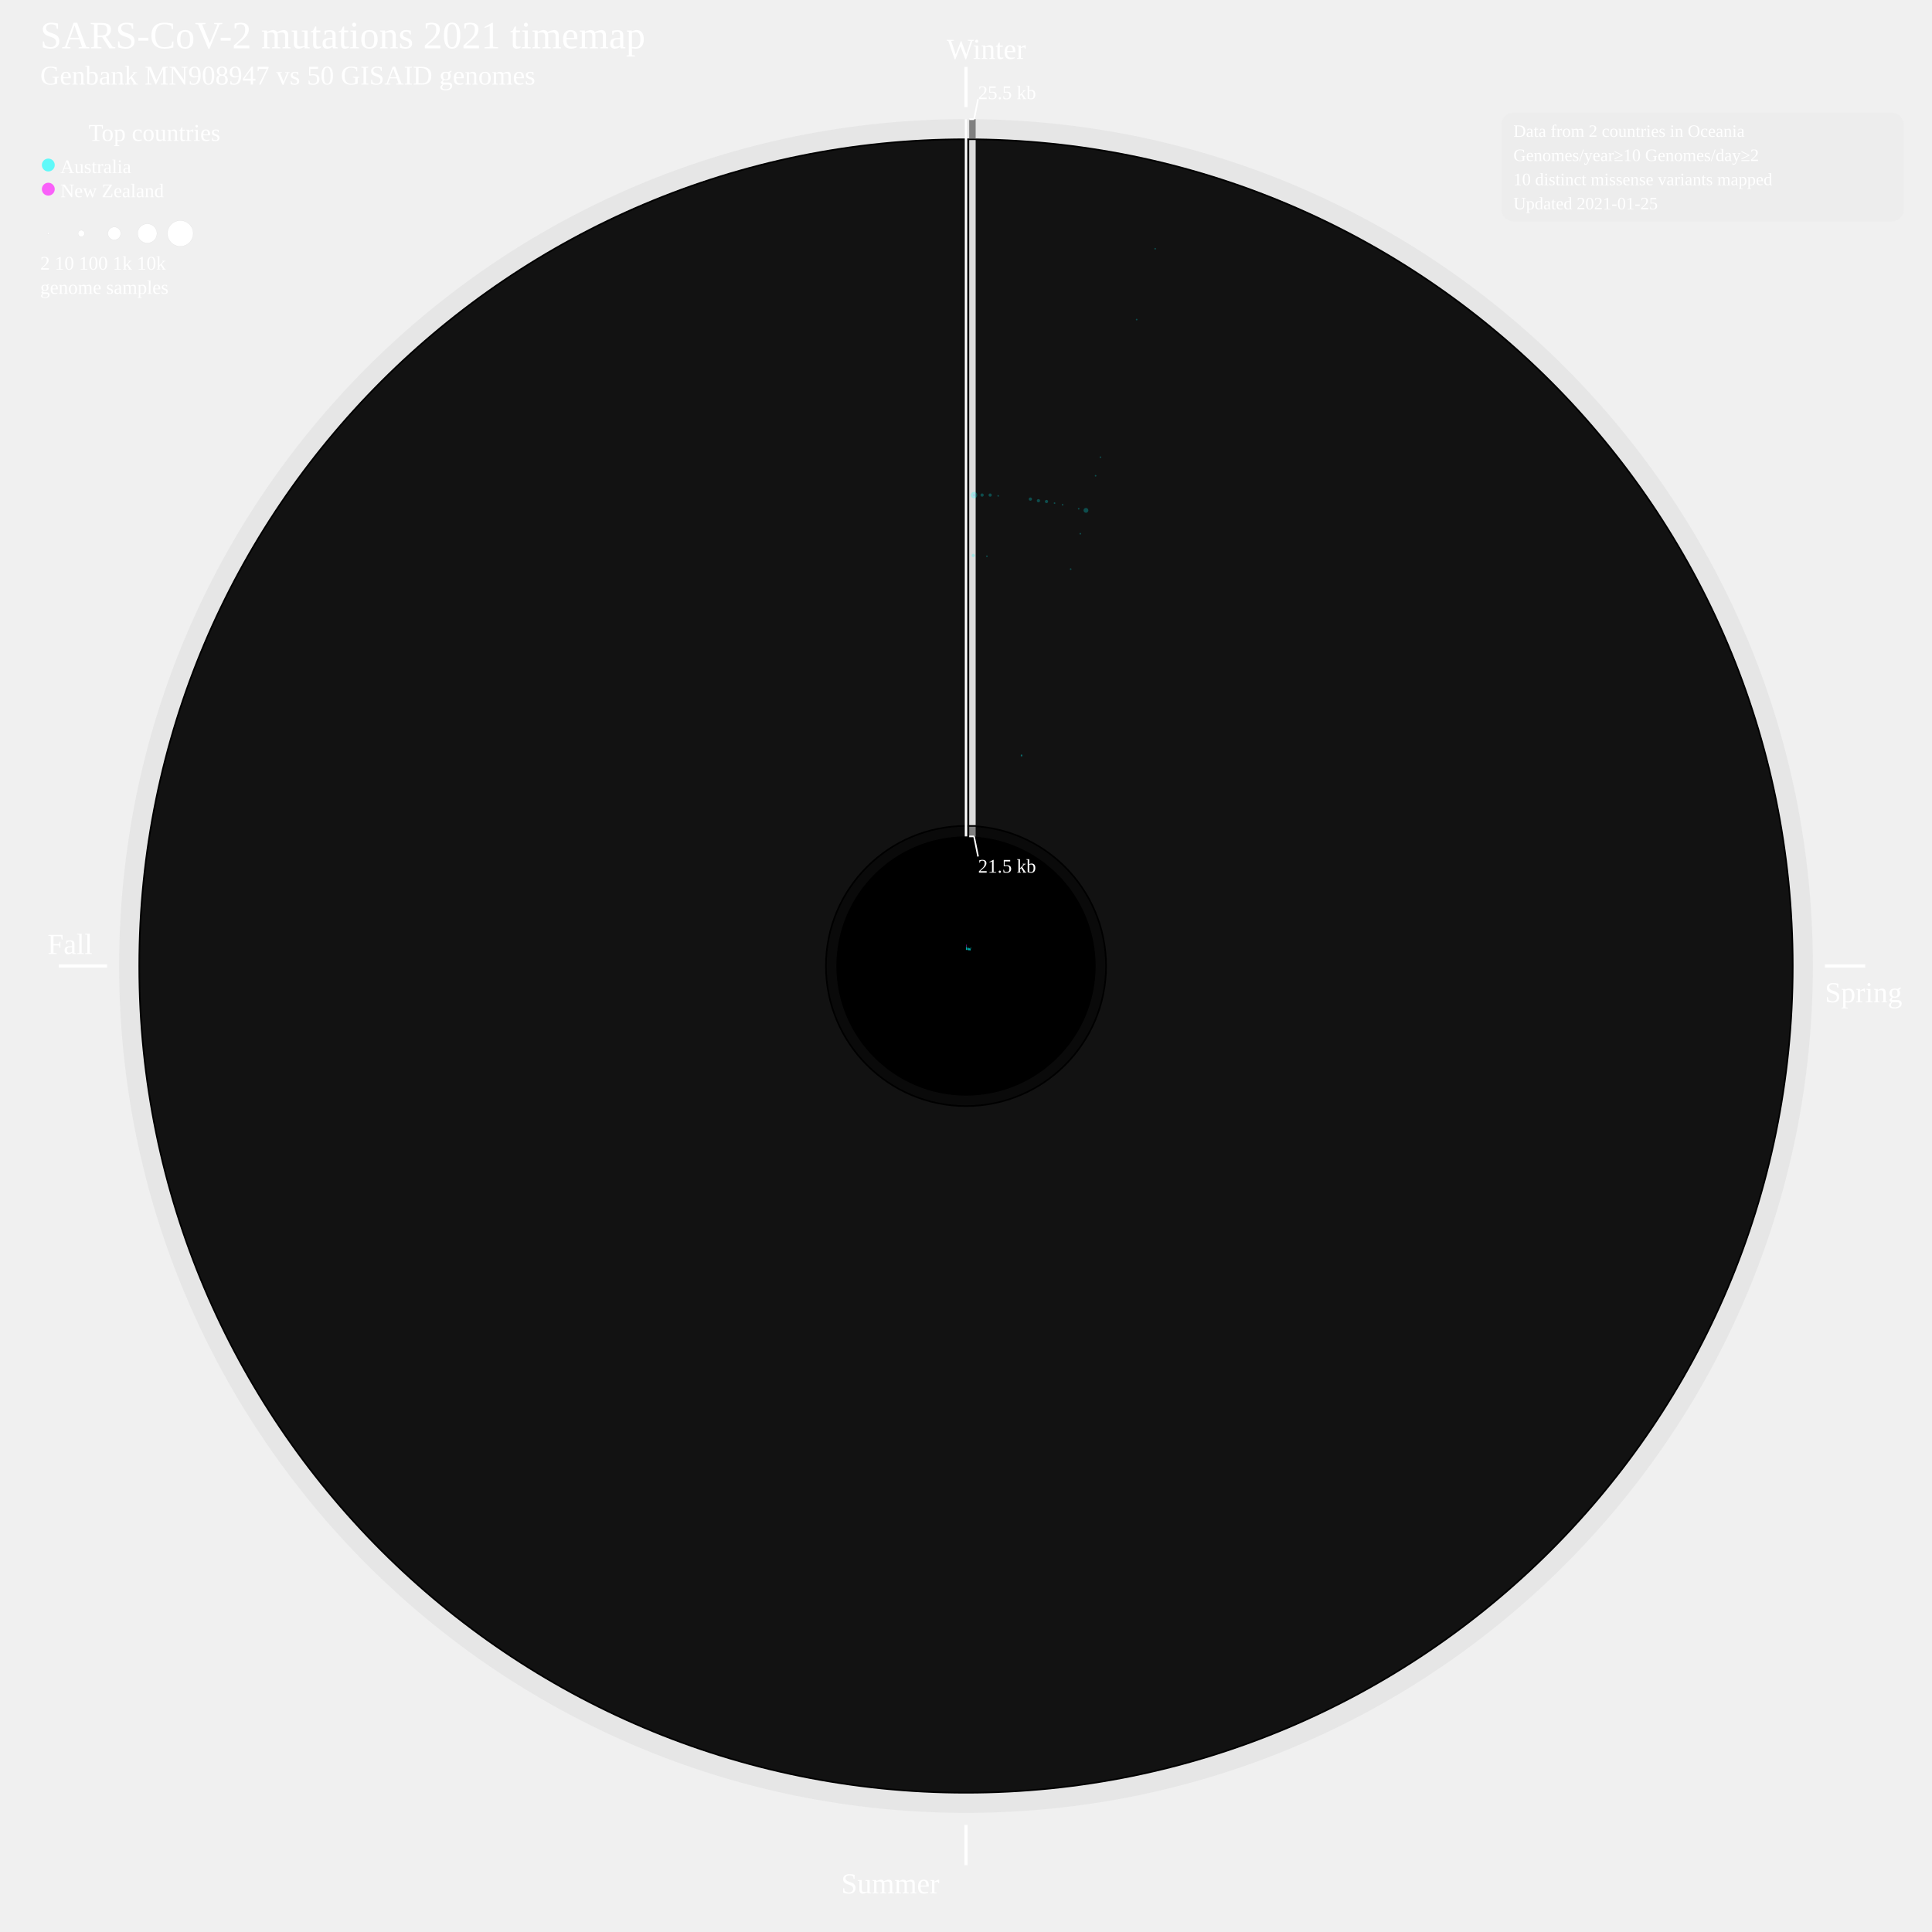
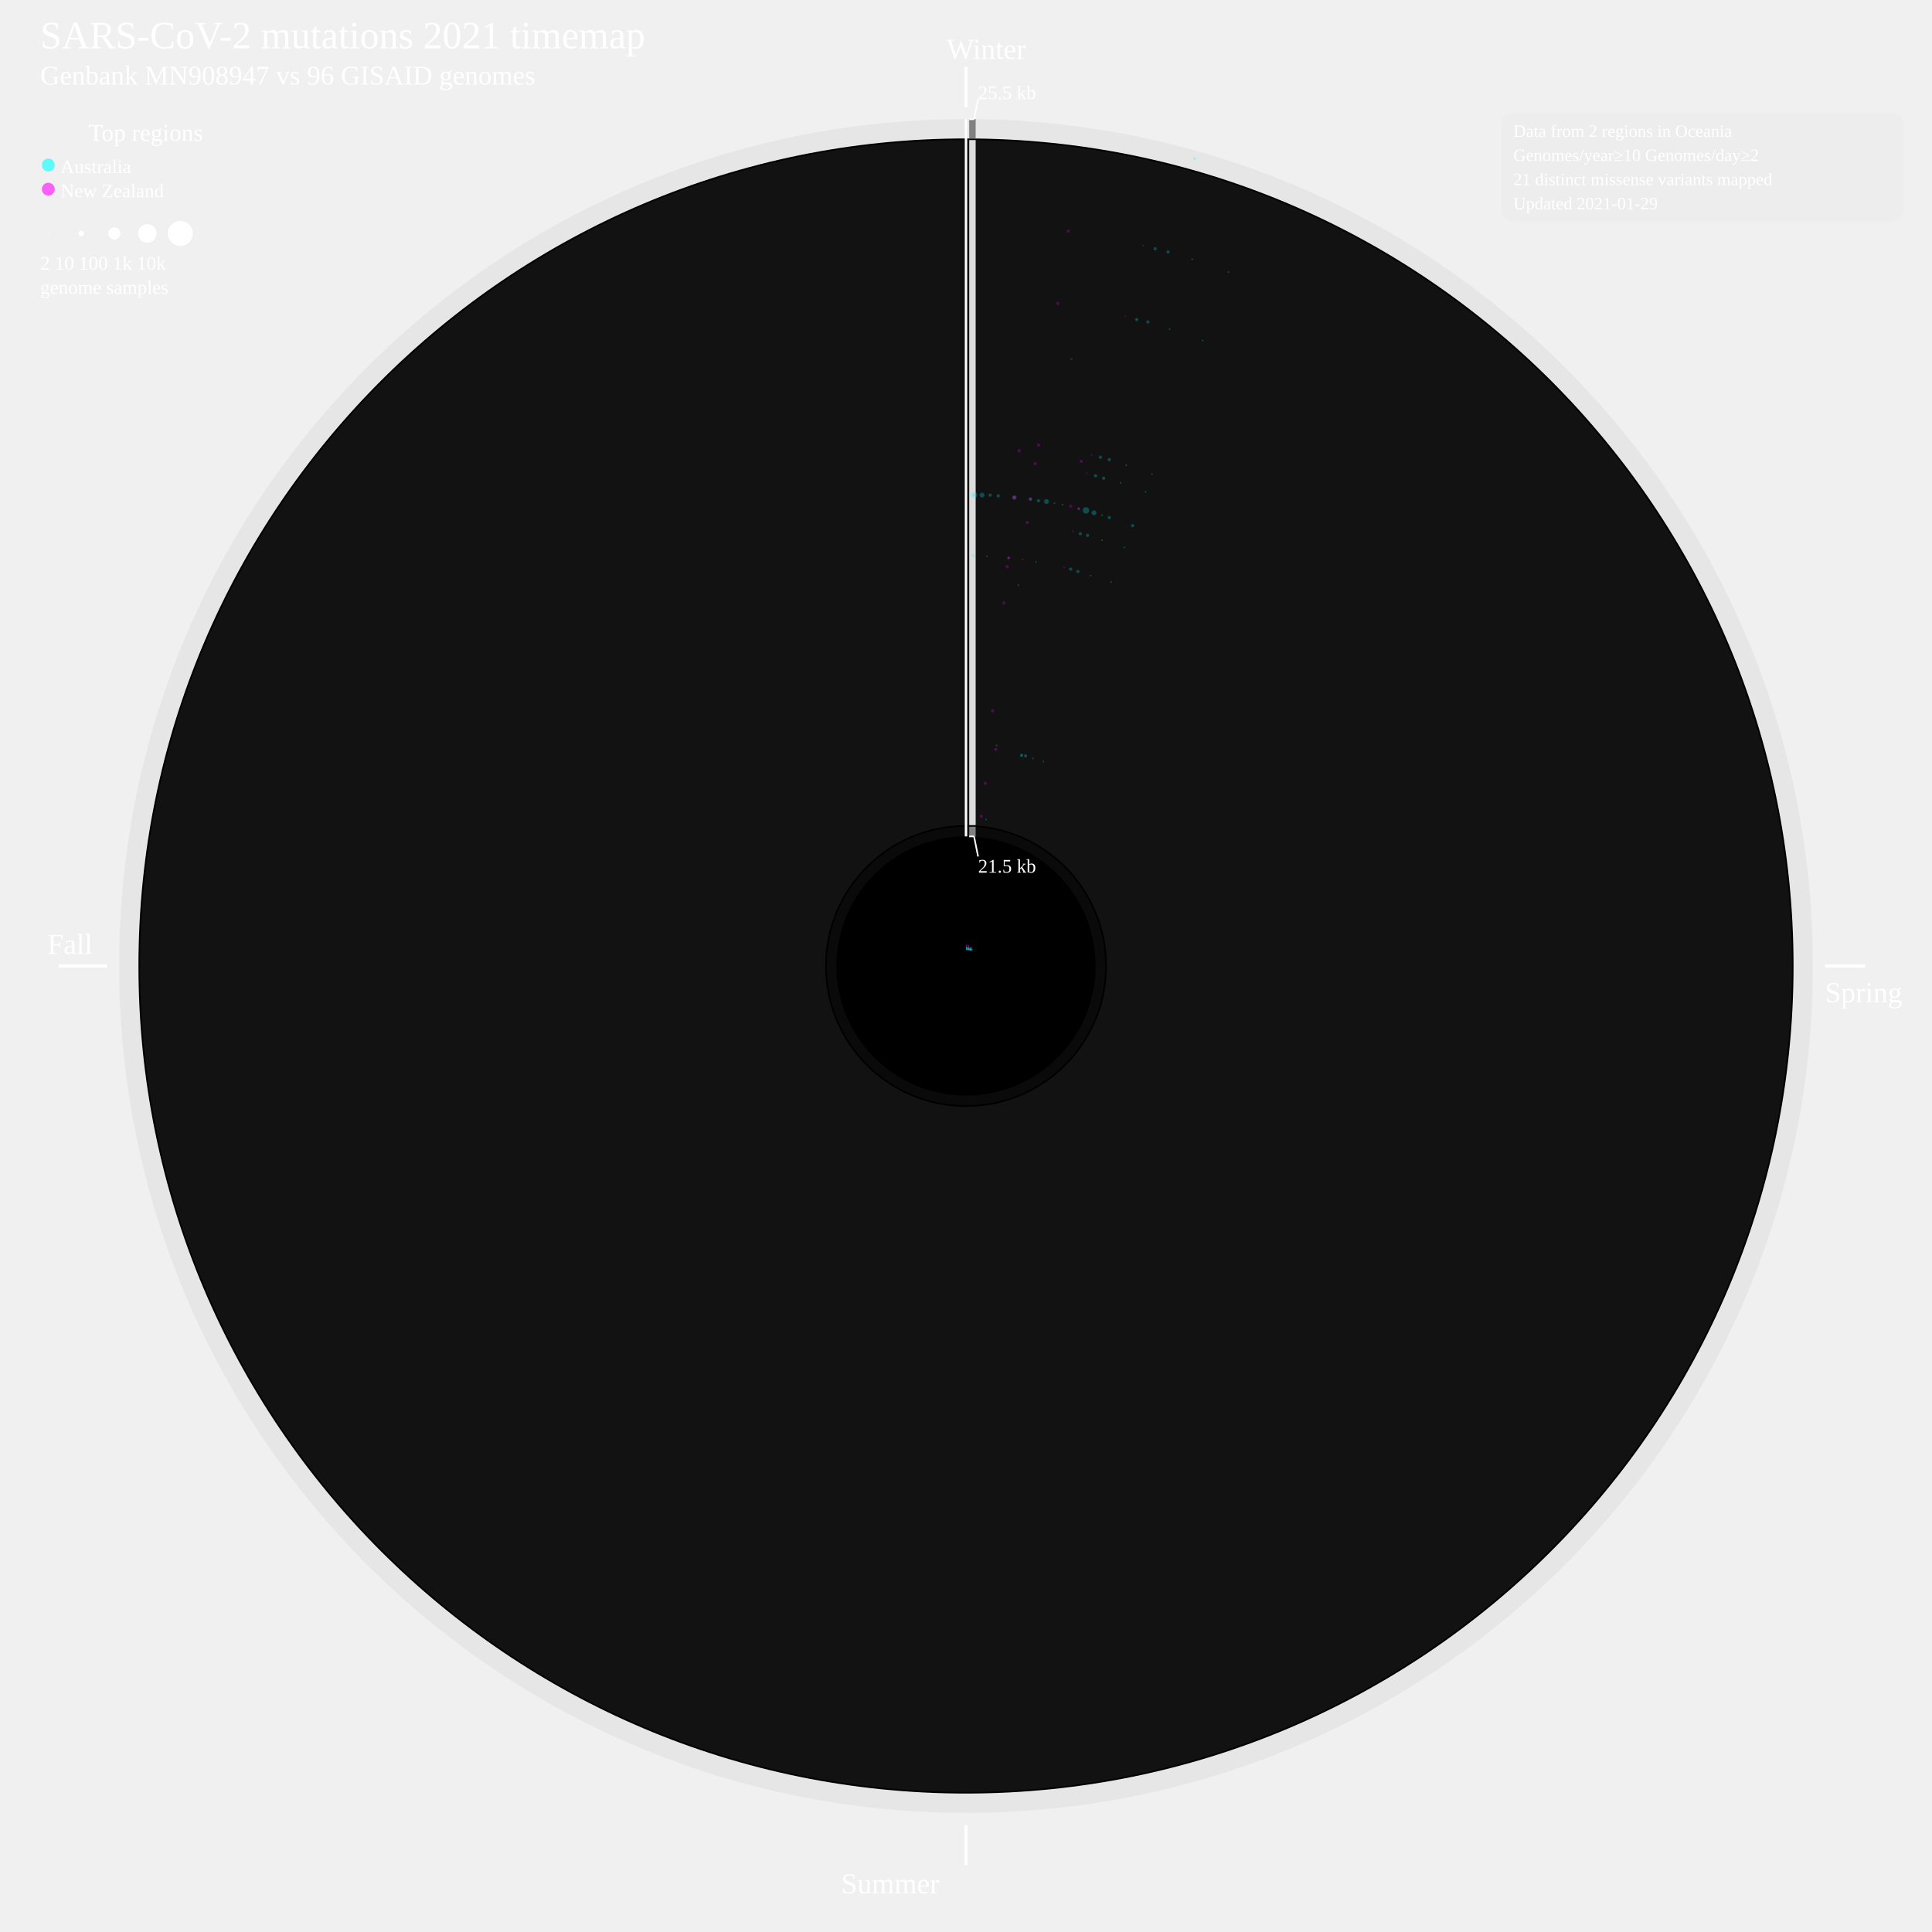
<svg xmlns="http://www.w3.org/2000/svg" width="2400" height="2400" style="background-color:black">
  <defs>
    <style type="text/css">
	.sb {
	stroke-width:0.8;
	stroke-opacity:50%;
	}
	.cv {
	stroke: none;
	fill-opacity:0.25;
	}
	</style>
  </defs>
  <circle cx="1200" cy="1200" r="1052" style="fill:grey;stroke:black;stroke-width:0;fill-opacity:0.085;" />
  <circle cx="1200" cy="1200" r="1028" style="fill:black;stroke:black;stroke-width:0;fill-opacity:1;" />
  <circle cx="1200" cy="1200" r="1026" style="fill:gainsboro;stroke:black;stroke-width:0;fill-opacity:0.085;" />
  <circle cx="1200" cy="1200" r="175" style="fill:black;stroke:black;stroke-width:0;fill-opacity:1;" />
  <circle cx="1200" cy="1200" r="173" style="fill:grey;stroke:black;stroke-width:0;fill-opacity:0.085;" />
  <circle cx="1200" cy="1200" r="161" style="fill:black;stroke:black;stroke-width:0;fill-opacity:1;" />
  <text font-size="4.0em" x="50" y="60" fill="white">SARS-CoV-2 mutations 2021 timemap</text>
-   <text font-size="2.8em" x="50" y="105" fill="white">Genbank MN908947 vs 50 GISAID genomes</text>
+   <text font-size="2.8em" x="50" y="105" fill="white">Genbank MN908947 vs 96 GISAID genomes</text>
  <line x1="1200" y1="83.131" x2="1200" y2="133.131" style="stroke:white;stroke-width:4" />
  <text font-size="3.0em" x="1176" y="73.131" fill="white">Winter</text>
  <line x1="2267" y1="1200" x2="2317" y2="1200" style="stroke:white;stroke-width:4" />
  <text font-size="3.0em" x="2267" y="1245" fill="white">Spring</text>
  <line x1="1200" y1="2267" x2="1200" y2="2317" style="stroke:white;stroke-width:4" />
  <text font-size="3.0em" x="1045" y="2352" fill="white">Summer</text>
  <line x1="133" y1="1200" x2="73" y2="1200" style="stroke:white;stroke-width:4" />
  <text font-size="3.0em" x="59" y="1185" fill="white">Fall</text>
  <g>
    <line x1="1208" y1="1039" x2="1208" y2="1027" style="stroke:grey;stroke-width:8" />
  </g>
  <g>
    <line x1="1208" y1="1025" x2="1208" y2="174" style="stroke:gainsboro;stroke-width:8" />
  </g>
  <g>
    <line x1="1208" y1="172" x2="1208" y2="148" style="stroke:grey;stroke-width:8" />
  </g>
  <line x1="1200" y1="148.131" x2="1200" y2="1039" style="stroke:white;stroke-width:3" />
  <line x1="1204" y1="148.131" x2="1210" y2="148.131" style="stroke:white;stroke-width:2" />
  <line x1="1210" y1="148.131" x2="1215" y2="123.131" style="stroke:white;stroke-width:2" />
  <line x1="1204" y1="1039" x2="1210" y2="1039" style="stroke:white;stroke-width:2" />
  <line x1="1210" y1="1039" x2="1215" y2="1064" style="stroke:white;stroke-width:2" />
  <text font-size="2.0em" x="1215" y="123.131" fill="white">25.5 kb</text>
  <text font-size="2.0em" x="1215" y="1084" fill="white">21.5 kb</text>
-   <text font-size="2.5em" x="110" y="175" fill="white">Top countries</text>
+   <text font-size="2.5em" x="110" y="175" fill="white">Top regions</text>
  <circle cx="60" cy="205" r="8" style="fill:cyan;stroke:black;stroke-width:0;fill-opacity:0.6;" />
  <text font-size="2.0em" x="75" y="215" fill="white">Australia</text>
  <circle cx="60" cy="235" r="8" style="fill:fuchsia;stroke:black;stroke-width:0;fill-opacity:0.6;" />
  <text font-size="2.0em" x="75" y="245" fill="white">New Zealand</text>
  <circle cx="60" cy="290" r="1.204" style="fill:white;stroke:lightgrey;stroke-width:0.2;" />
  <circle cx="101" cy="290" r="4" style="fill:white;stroke:lightgrey;stroke-width:0.2;" />
  <circle cx="142" cy="290" r="8" style="fill:white;stroke:lightgrey;stroke-width:0.2;" />
  <circle cx="183" cy="290" r="12" style="fill:white;stroke:lightgrey;stroke-width:0.2;" />
  <circle cx="224" cy="290" r="16" style="fill:white;stroke:lightgrey;stroke-width:0.2;" />
  <text font-size="2.0em" x="50" y="335" fill="white">2      10        100        1k        10k</text>
  <text font-size="2.0em" x="50" y="365" fill="white">genome samples</text>
  <g>
    <line x1="1200.3" y1="1180.0" x2="1200.4" y2="1175.5" style="stroke:cyan;" class="sb" />
  </g>
  <g>
    <line x1="1200.4" y1="1175.5" x2="1200.5" y2="1173.4" style="stroke:fuchsia;" class="sb" />
  </g>
  <g>
    <circle cx="1209" cy="690" r="2" style="fill:cyan;" class="cv" />
  </g>
  <g>
    <circle cx="1210" cy="615" r="4" style="fill:cyan;" class="cv" />
  </g>
  <g>
    <circle cx="1210" cy="615" r="1" style="fill:fuchsia;" class="cv" />
  </g>
  <g>
-     <line x1="1200.7" y1="1180.0" x2="1200.8" y2="1176.9" style="stroke:cyan;" class="sb" />
-   </g>
-   <g>
-     <circle cx="1220" cy="615" r="2" style="fill:cyan;" class="cv" />
+     <line x1="1200.7" y1="1180.0" x2="1200.8" y2="1176.5" style="stroke:cyan;" class="sb" />
+   </g>
+   <g>
+     <circle cx="1220" cy="615" r="3" style="fill:cyan;" class="cv" />
  </g>
  <g>
    <line x1="1201.0" y1="1180.0" x2="1201.2" y2="1176.9" style="stroke:cyan;" class="sb" />
  </g>
  <g>
    <circle cx="1226" cy="691" r="1" style="fill:cyan;" class="cv" />
  </g>
  <g>
    <circle cx="1230" cy="615" r="2" style="fill:cyan;" class="cv" />
  </g>
  <g>
-     <line x1="1201.4" y1="1180.0" x2="1201.5" y2="1177.9" style="stroke:cyan;" class="sb" />
-   </g>
-   <g>
-     <circle cx="1240" cy="616" r="1" style="fill:cyan;" class="cv" />
-   </g>
-   <g>
-     <line x1="1202.7" y1="1180.2" x2="1203.1" y2="1177.5" style="stroke:cyan;" class="sb" />
+     <line x1="1201.4" y1="1180.0" x2="1201.6" y2="1176.9" style="stroke:cyan;" class="sb" />
+   </g>
+   <g>
+     <circle cx="1240" cy="616" r="2" style="fill:cyan;" class="cv" />
+   </g>
+   <g>
+     <line x1="1202.1" y1="1180.1" x2="1202.3" y2="1177.4" style="stroke:cyan;" class="sb" />
+   </g>
+   <g>
+     <line x1="1202.3" y1="1177.4" x2="1202.7" y2="1173.6" style="stroke:fuchsia;" class="sb" />
+   </g>
+   <g>
+     <circle cx="1219" cy="1014" r="2" style="fill:fuchsia;" class="cv" />
+   </g>
+   <g>
+     <circle cx="1224" cy="973" r="2" style="fill:fuchsia;" class="cv" />
+   </g>
+   <g>
+     <circle cx="1233" cy="883" r="2" style="fill:fuchsia;" class="cv" />
+   </g>
+   <g>
+     <circle cx="1247" cy="749" r="2" style="fill:fuchsia;" class="cv" />
+   </g>
+   <g>
+     <circle cx="1251" cy="704" r="2" style="fill:fuchsia;" class="cv" />
+   </g>
+   <g>
+     <circle cx="1253" cy="693" r="2" style="fill:fuchsia;" class="cv" />
+   </g>
+   <g>
+     <circle cx="1253" cy="693" r="1" style="fill:cyan;" class="cv" />
+   </g>
+   <g>
+     <circle cx="1260" cy="618" r="3" style="fill:fuchsia;" class="cv" />
+   </g>
+   <g>
+     <circle cx="1260" cy="618" r="2" style="fill:cyan;" class="cv" />
+   </g>
+   <g>
+     <circle cx="1266" cy="560" r="2" style="fill:fuchsia;" class="cv" />
+   </g>
+   <g>
+     <line x1="1202.7" y1="1180.2" x2="1203.2" y2="1177.1" style="stroke:cyan;" class="sb" />
+   </g>
+   <g>
+     <line x1="1203.2" y1="1177.1" x2="1203.6" y2="1174.0" style="stroke:fuchsia;" class="sb" />
+   </g>
+   <g>
+     <circle cx="1225" cy="1018" r="1" style="fill:cyan;" class="cv" />
+   </g>
+   <g>
+     <circle cx="1237" cy="931" r="2" style="fill:fuchsia;" class="cv" />
+   </g>
+   <g>
+     <circle cx="1238" cy="926" r="1" style="fill:cyan;" class="cv" />
+   </g>
+   <g>
+     <circle cx="1265" cy="727" r="1" style="fill:cyan;" class="cv" />
+   </g>
+   <g>
+     <circle cx="1270" cy="695" r="1" style="fill:fuchsia;" class="cv" />
+   </g>
+   <g>
+     <circle cx="1276" cy="649" r="2" style="fill:fuchsia;" class="cv" />
  </g>
  <g>
    <circle cx="1280" cy="620" r="2" style="fill:cyan;" class="cv" />
  </g>
  <g>
-     <line x1="1203.1" y1="1180.2" x2="1203.5" y2="1177.6" style="stroke:cyan;" class="sb" />
+     <circle cx="1280" cy="620" r="2" style="fill:fuchsia;" class="cv" />
+   </g>
+   <g>
+     <circle cx="1286" cy="576" r="2" style="fill:fuchsia;" class="cv" />
+   </g>
+   <g>
+     <circle cx="1290" cy="553" r="2" style="fill:fuchsia;" class="cv" />
+   </g>
+   <g>
+     <circle cx="1314" cy="377" r="2" style="fill:fuchsia;" class="cv" />
+   </g>
+   <g>
+     <circle cx="1327" cy="287" r="2" style="fill:fuchsia;" class="cv" />
+   </g>
+   <g>
+     <line x1="1203.1" y1="1180.2" x2="1203.6" y2="1177.1" style="stroke:cyan;" class="sb" />
  </g>
  <g>
    <circle cx="1290" cy="622" r="2" style="fill:cyan;" class="cv" />
  </g>
  <g>
-     <line x1="1203.4" y1="1180.3" x2="1203.9" y2="1177.6" style="stroke:cyan;" class="sb" />
-   </g>
-   <g>
-     <circle cx="1300" cy="623" r="2" style="fill:cyan;" class="cv" />
+     <line x1="1203.4" y1="1180.3" x2="1204.0" y2="1176.8" style="stroke:cyan;" class="sb" />
+   </g>
+   <g>
+     <circle cx="1287" cy="698" r="1" style="fill:cyan;" class="cv" />
+   </g>
+   <g>
+     <circle cx="1300" cy="623" r="3" style="fill:cyan;" class="cv" />
+   </g>
+   <g>
+     <circle cx="1331" cy="446" r="1" style="fill:cyan;" class="cv" />
  </g>
  <g>
    <line x1="1203.8" y1="1180.4" x2="1204.2" y2="1178.2" style="stroke:cyan;" class="sb" />
  </g>
  <g>
    <circle cx="1310" cy="625" r="1" style="fill:cyan;" class="cv" />
  </g>
  <g>
    <line x1="1204.1" y1="1180.4" x2="1204.5" y2="1178.3" style="stroke:cyan;" class="sb" />
  </g>
  <g>
    <circle cx="1320" cy="627" r="1" style="fill:cyan;" class="cv" />
  </g>
  <g>
+     <line x1="1204.4" y1="1180.5" x2="1205.0" y2="1177.9" style="stroke:fuchsia;" class="sb" />
+   </g>
+   <g>
+     <circle cx="1330" cy="629" r="2" style="fill:fuchsia;" class="cv" />
+   </g>
+   <g>
+     <circle cx="1343" cy="573" r="2" style="fill:fuchsia;" class="cv" />
+   </g>
+   <g>
    <line x1="1204.8" y1="1180.6" x2="1205.3" y2="1178.5" style="stroke:cyan;" class="sb" />
  </g>
  <g>
+     <line x1="1205.3" y1="1178.5" x2="1205.9" y2="1175.9" style="stroke:fuchsia;" class="sb" />
+   </g>
+   <g>
+     <circle cx="1322" cy="705" r="1" style="fill:fuchsia;" class="cv" />
+   </g>
+   <g>
+     <circle cx="1333" cy="660" r="1" style="fill:fuchsia;" class="cv" />
+   </g>
+   <g>
+     <circle cx="1340" cy="632" r="2" style="fill:fuchsia;" class="cv" />
+   </g>
+   <g>
    <circle cx="1340" cy="632" r="1" style="fill:cyan;" class="cv" />
  </g>
  <g>
-     <line x1="1205.1" y1="1180.7" x2="1206.1" y2="1177.0" style="stroke:cyan;" class="sb" />
+     <circle cx="1350" cy="588" r="1" style="fill:fuchsia;" class="cv" />
+   </g>
+   <g>
+     <circle cx="1356" cy="565" r="1" style="fill:fuchsia;" class="cv" />
+   </g>
+   <g>
+     <circle cx="1398" cy="393" r="1" style="fill:fuchsia;" class="cv" />
+   </g>
+   <g>
+     <circle cx="1420" cy="305" r="1" style="fill:fuchsia;" class="cv" />
+   </g>
+   <g>
+     <line x1="1205.1" y1="1180.7" x2="1206.3" y2="1176.1" style="stroke:cyan;" class="sb" />
  </g>
  <g>
    <circle cx="1269" cy="939" r="1" style="fill:cyan;" class="cv" />
  </g>
  <g>
-     <circle cx="1269" cy="938" r="1" style="fill:cyan;" class="cv" />
-   </g>
-   <g>
-     <circle cx="1330" cy="707" r="1" style="fill:cyan;" class="cv" />
-   </g>
-   <g>
-     <circle cx="1342" cy="663" r="1" style="fill:cyan;" class="cv" />
-   </g>
-   <g>
-     <circle cx="1349" cy="634" r="3" style="fill:cyan;" class="cv" />
-   </g>
-   <g>
-     <circle cx="1361" cy="591" r="1" style="fill:cyan;" class="cv" />
-   </g>
-   <g>
-     <circle cx="1367" cy="568" r="1" style="fill:cyan;" class="cv" />
-   </g>
-   <g>
-     <circle cx="1412" cy="397" r="1" style="fill:cyan;" class="cv" />
-   </g>
-   <g>
-     <circle cx="1435" cy="309" r="1" style="fill:cyan;" class="cv" />
+     <circle cx="1269" cy="938" r="2" style="fill:cyan;" class="cv" />
+   </g>
+   <g>
+     <circle cx="1330" cy="707" r="2" style="fill:cyan;" class="cv" />
+   </g>
+   <g>
+     <circle cx="1342" cy="663" r="2" style="fill:cyan;" class="cv" />
+   </g>
+   <g>
+     <circle cx="1349" cy="634" r="4" style="fill:cyan;" class="cv" />
+   </g>
+   <g>
+     <circle cx="1361" cy="591" r="2" style="fill:cyan;" class="cv" />
+   </g>
+   <g>
+     <circle cx="1367" cy="568" r="2" style="fill:cyan;" class="cv" />
+   </g>
+   <g>
+     <circle cx="1412" cy="397" r="2" style="fill:cyan;" class="cv" />
+   </g>
+   <g>
+     <circle cx="1435" cy="309" r="2" style="fill:cyan;" class="cv" />
+   </g>
+   <g>
+     <line x1="1205.4" y1="1180.8" x2="1206.4" y2="1177.4" style="stroke:cyan;" class="sb" />
+   </g>
+   <g>
+     <circle cx="1274" cy="939" r="2" style="fill:cyan;" class="cv" />
+   </g>
+   <g>
+     <circle cx="1339" cy="710" r="2" style="fill:cyan;" class="cv" />
+   </g>
+   <g>
+     <circle cx="1351" cy="665" r="2" style="fill:cyan;" class="cv" />
+   </g>
+   <g>
+     <circle cx="1359" cy="637" r="3" style="fill:cyan;" class="cv" />
+   </g>
+   <g>
+     <circle cx="1371" cy="594" r="2" style="fill:cyan;" class="cv" />
+   </g>
+   <g>
+     <circle cx="1378" cy="571" r="2" style="fill:cyan;" class="cv" />
+   </g>
+   <g>
+     <circle cx="1426" cy="400" r="2" style="fill:cyan;" class="cv" />
+   </g>
+   <g>
+     <circle cx="1451" cy="313" r="2" style="fill:cyan;" class="cv" />
+   </g>
+   <g>
+     <circle cx="1484" cy="197" r="2" style="fill:cyan;" class="cv" />
+   </g>
+   <g>
+     <line x1="1205.8" y1="1180.9" x2="1206.4" y2="1178.8" style="stroke:cyan;" class="sb" />
+   </g>
+   <g>
+     <circle cx="1369" cy="640" r="1" style="fill:cyan;" class="cv" />
+   </g>
+   <g>
+     <line x1="1206.1" y1="1181.0" x2="1207.1" y2="1178.0" style="stroke:cyan;" class="sb" />
+   </g>
+   <g>
+     <circle cx="1283" cy="942" r="1" style="fill:cyan;" class="cv" />
+   </g>
+   <g>
+     <circle cx="1355" cy="715" r="1" style="fill:cyan;" class="cv" />
+   </g>
+   <g>
+     <circle cx="1369" cy="671" r="1" style="fill:cyan;" class="cv" />
+   </g>
+   <g>
+     <circle cx="1378" cy="643" r="2" style="fill:cyan;" class="cv" />
+   </g>
+   <g>
+     <circle cx="1392" cy="600" r="1" style="fill:cyan;" class="cv" />
+   </g>
+   <g>
+     <circle cx="1399" cy="578" r="1" style="fill:cyan;" class="cv" />
+   </g>
+   <g>
+     <circle cx="1453" cy="409" r="1" style="fill:cyan;" class="cv" />
+   </g>
+   <g>
+     <circle cx="1481" cy="322" r="1" style="fill:cyan;" class="cv" />
+   </g>
+   <g>
+     <line x1="1207.1" y1="1181.3" x2="1208.0" y2="1178.8" style="stroke:cyan;" class="sb" />
+   </g>
+   <g>
+     <circle cx="1296" cy="946" r="1" style="fill:cyan;" class="cv" />
+   </g>
+   <g>
+     <circle cx="1380" cy="723" r="1" style="fill:cyan;" class="cv" />
+   </g>
+   <g>
+     <circle cx="1397" cy="680" r="1" style="fill:cyan;" class="cv" />
+   </g>
+   <g>
+     <circle cx="1407" cy="653" r="2" style="fill:cyan;" class="cv" />
+   </g>
+   <g>
+     <circle cx="1423" cy="611" r="1" style="fill:cyan;" class="cv" />
+   </g>
+   <g>
+     <circle cx="1431" cy="589" r="1" style="fill:cyan;" class="cv" />
+   </g>
+   <g>
+     <circle cx="1494" cy="423" r="1" style="fill:cyan;" class="cv" />
+   </g>
+   <g>
+     <circle cx="1526" cy="338" r="1" style="fill:cyan;" class="cv" />
  </g>
  <rect x="1865" y="140" width="500" height="135" rx="15" style="fill:gainsboro;stroke-width:0;fill-opacity:0.15;" />
-   <text font-size="1.8em" x="1880" y="170" fill="white">Data from 2 countries in Oceania</text>
+   <text font-size="1.8em" x="1880" y="170" fill="white">Data from 2 regions in Oceania</text>
  <text font-size="1.8em" x="1880" y="200" fill="white">Genomes/year≥10  Genomes/day≥2</text>
-   <text font-size="1.8em" x="1880" y="230" fill="white">10 distinct missense variants mapped</text>
-   <text font-size="1.8em" x="1880" y="260" fill="white">Updated 2021-01-25</text>
+   <text font-size="1.8em" x="1880" y="230" fill="white">21 distinct missense variants mapped</text>
+   <text font-size="1.8em" x="1880" y="260" fill="white">Updated 2021-01-29</text>
</svg>
